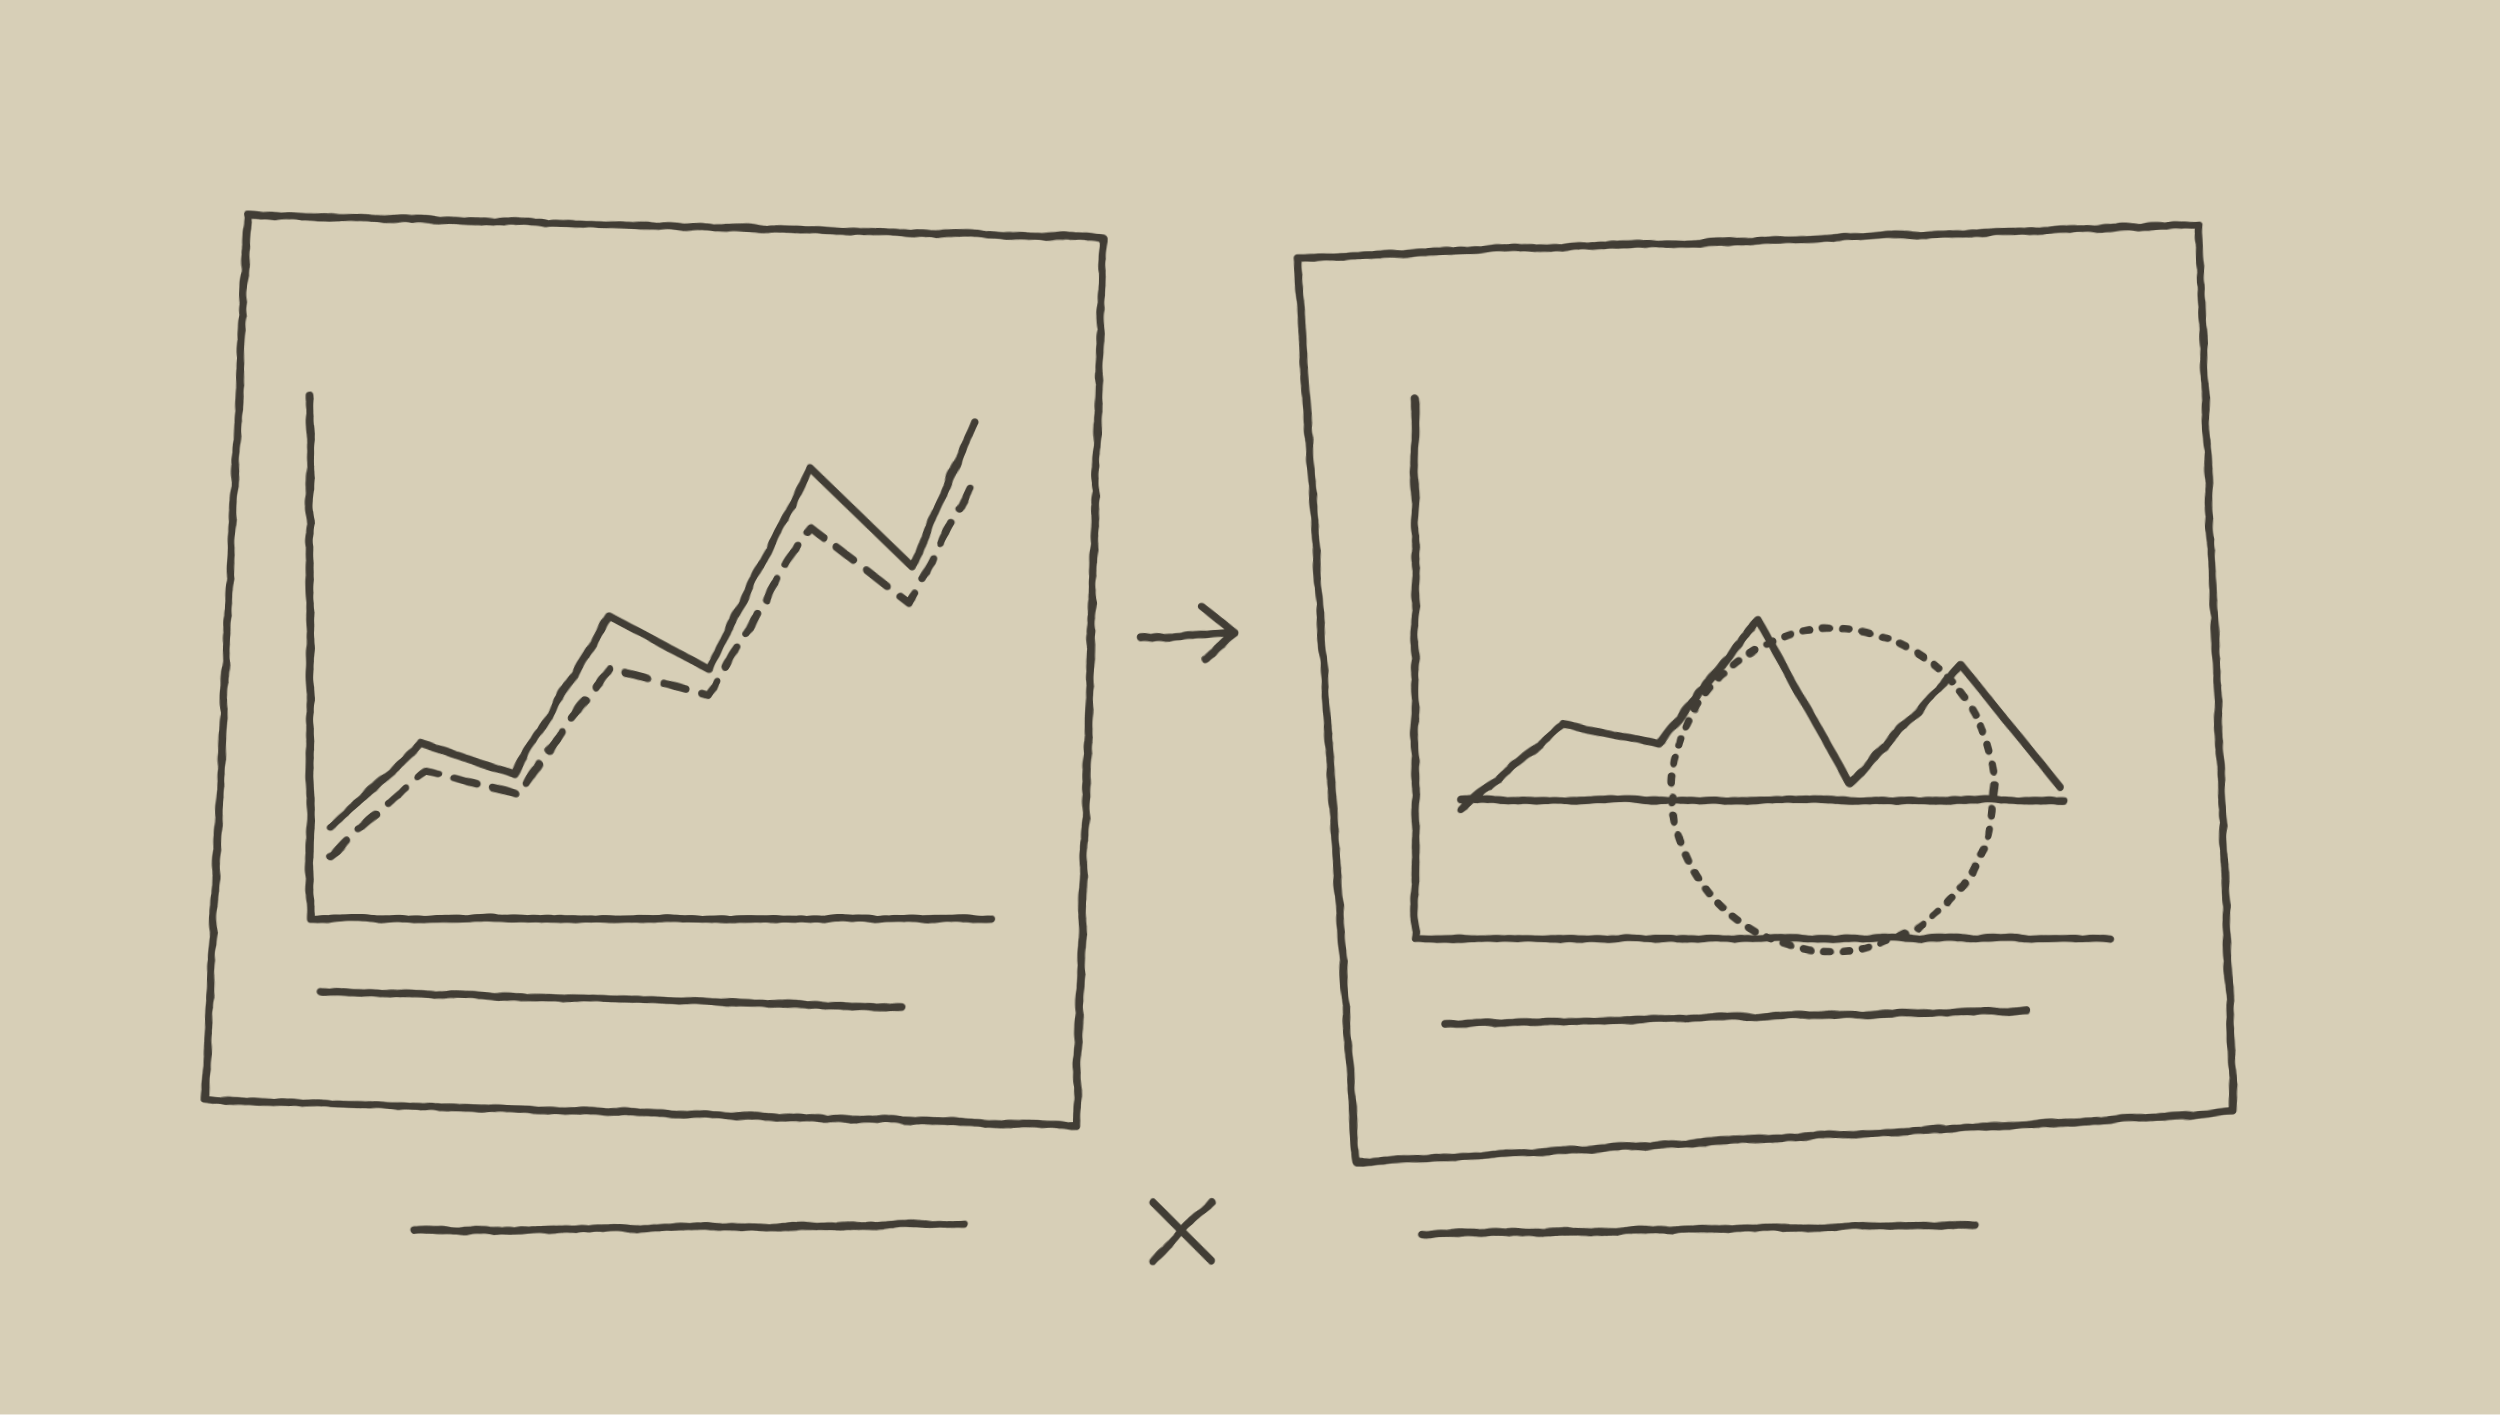
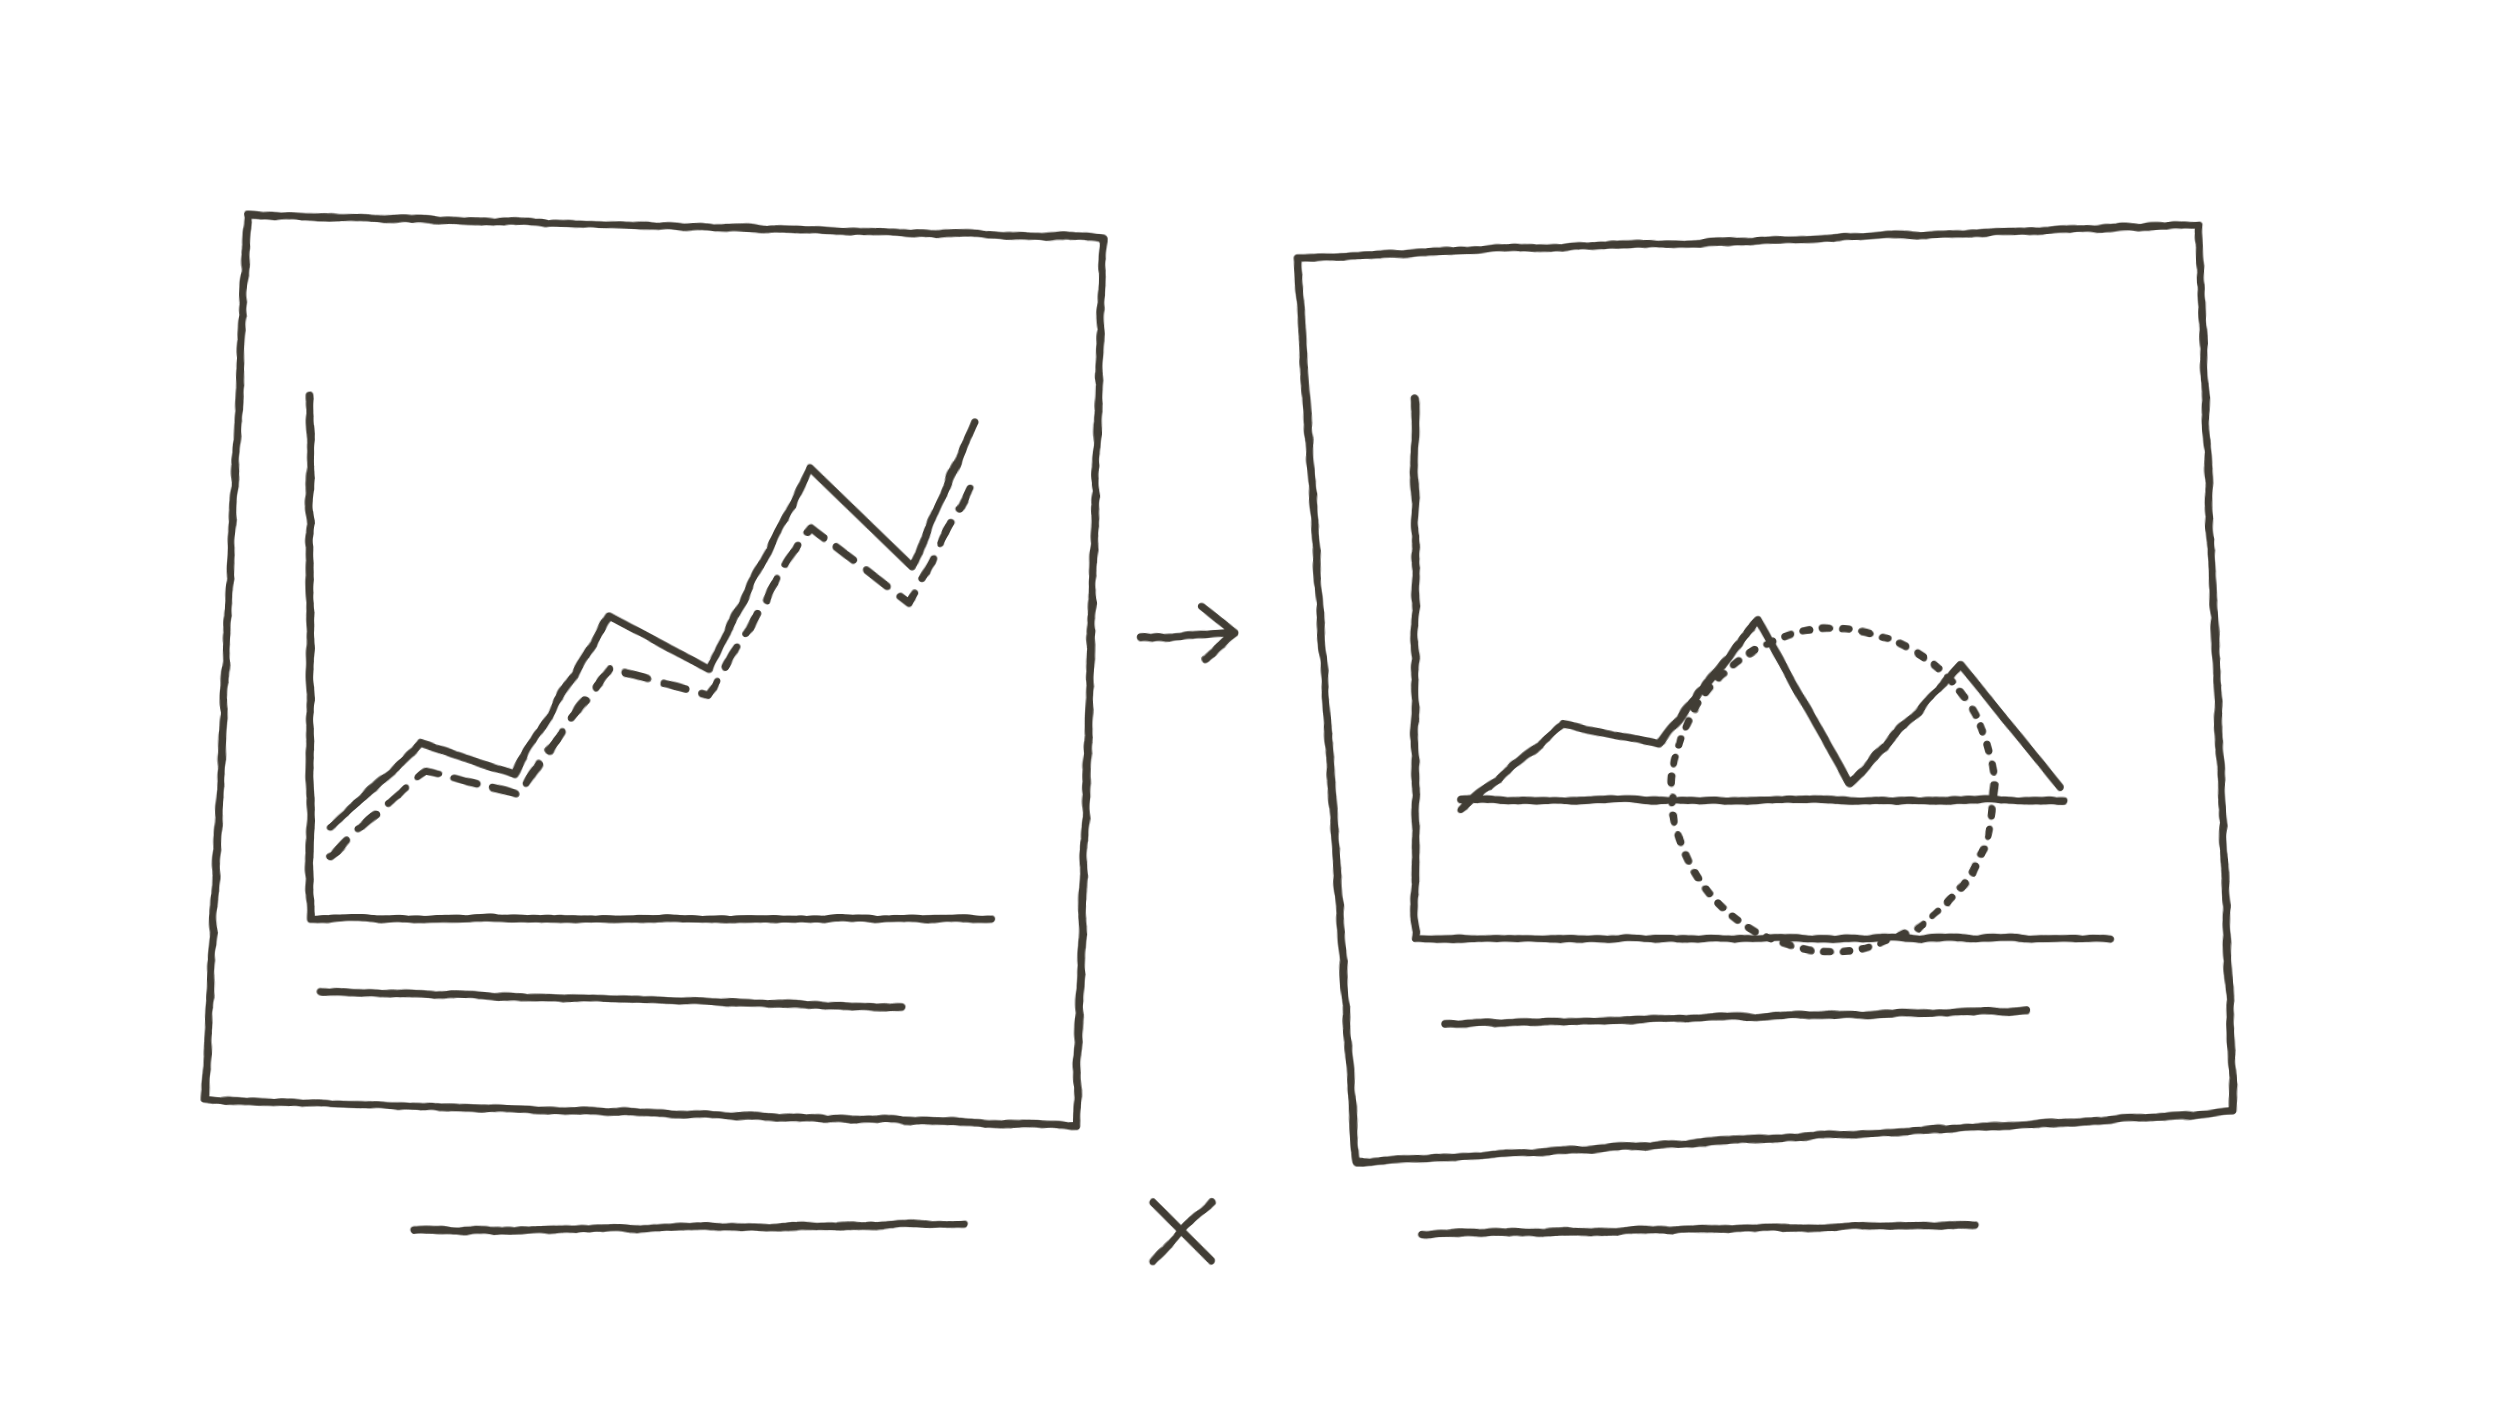
<svg xmlns="http://www.w3.org/2000/svg" width="760" height="430" viewBox="0 0 760 430">
  <defs>
    <filter id="ink">
      <feTurbulence baseFrequency=".06" numOctaves="3" seed="8" />
      <feDisplacementMap in="SourceGraphic" scale="1.3" />
    </filter>
    <pattern id="h" width="7" height="7" patternUnits="userSpaceOnUse">
      <path d="M0 7L7 0" stroke="#534a3d" opacity=".22" />
    </pattern>
  </defs>
-   <rect width="760" height="430" fill="#d7cfb7" />
  <g fill="none" stroke="#413d35" stroke-width="2.3" stroke-linecap="round" stroke-linejoin="round" filter="url(#ink)">
    <path d="M75 65l260 7-8 270-265-8zM394 78l274-10 11 270-267 15z" />
    <path d="M94 120v159h207M430 121v164h211" />
    <path d="M100 251l28-25 28 9 29-48 30 16 31-61 31 30 19-44" />
    <path stroke-dasharray="7 5" d="M100 260l29-26 28 7 28-38 30 8 31-51 30 23 21-39" />
    <path d="M444 246l31-26 29 6 30-38 28 50 34-36 30 37M444 243h183M347 194l27-2m-9-8 10 8-9 8M97 301l177 5M439 311l177-4" />
    <circle cx="557" cy="240" r="49" stroke-dasharray="2 4" />
    <path d="M126 374l167-2M432 375l168-3M350 365l18 18m0-18-18 18" />
  </g>
</svg>
